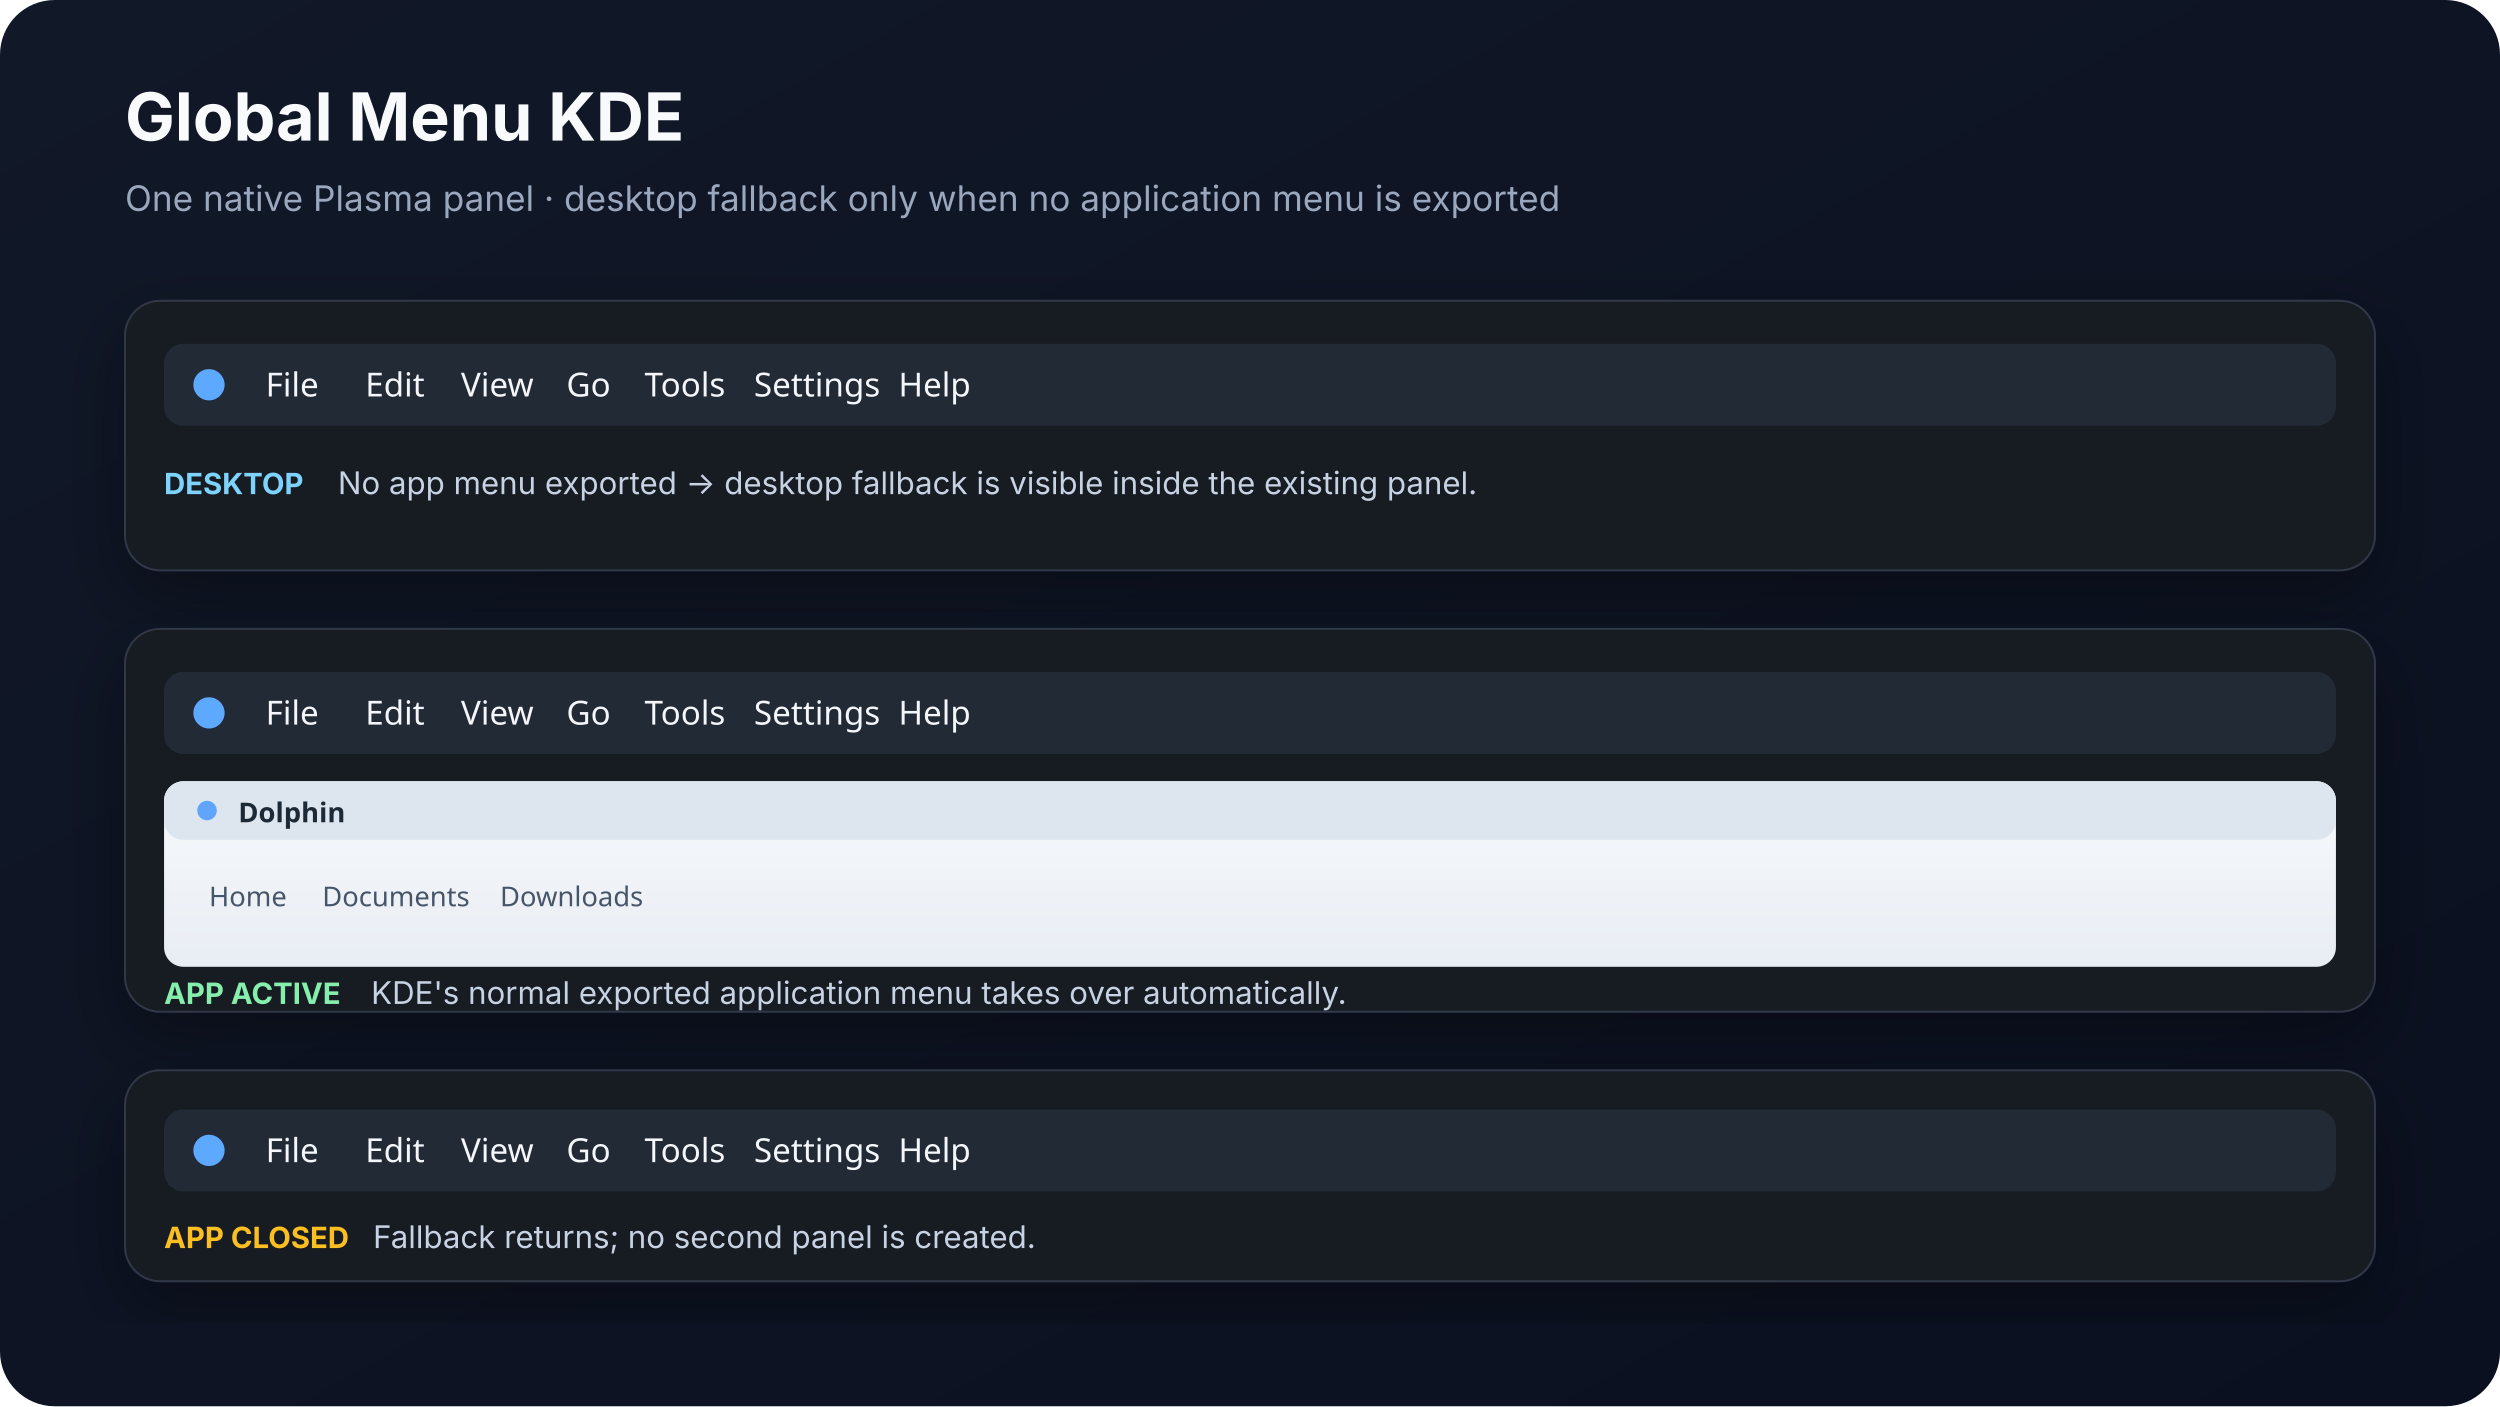
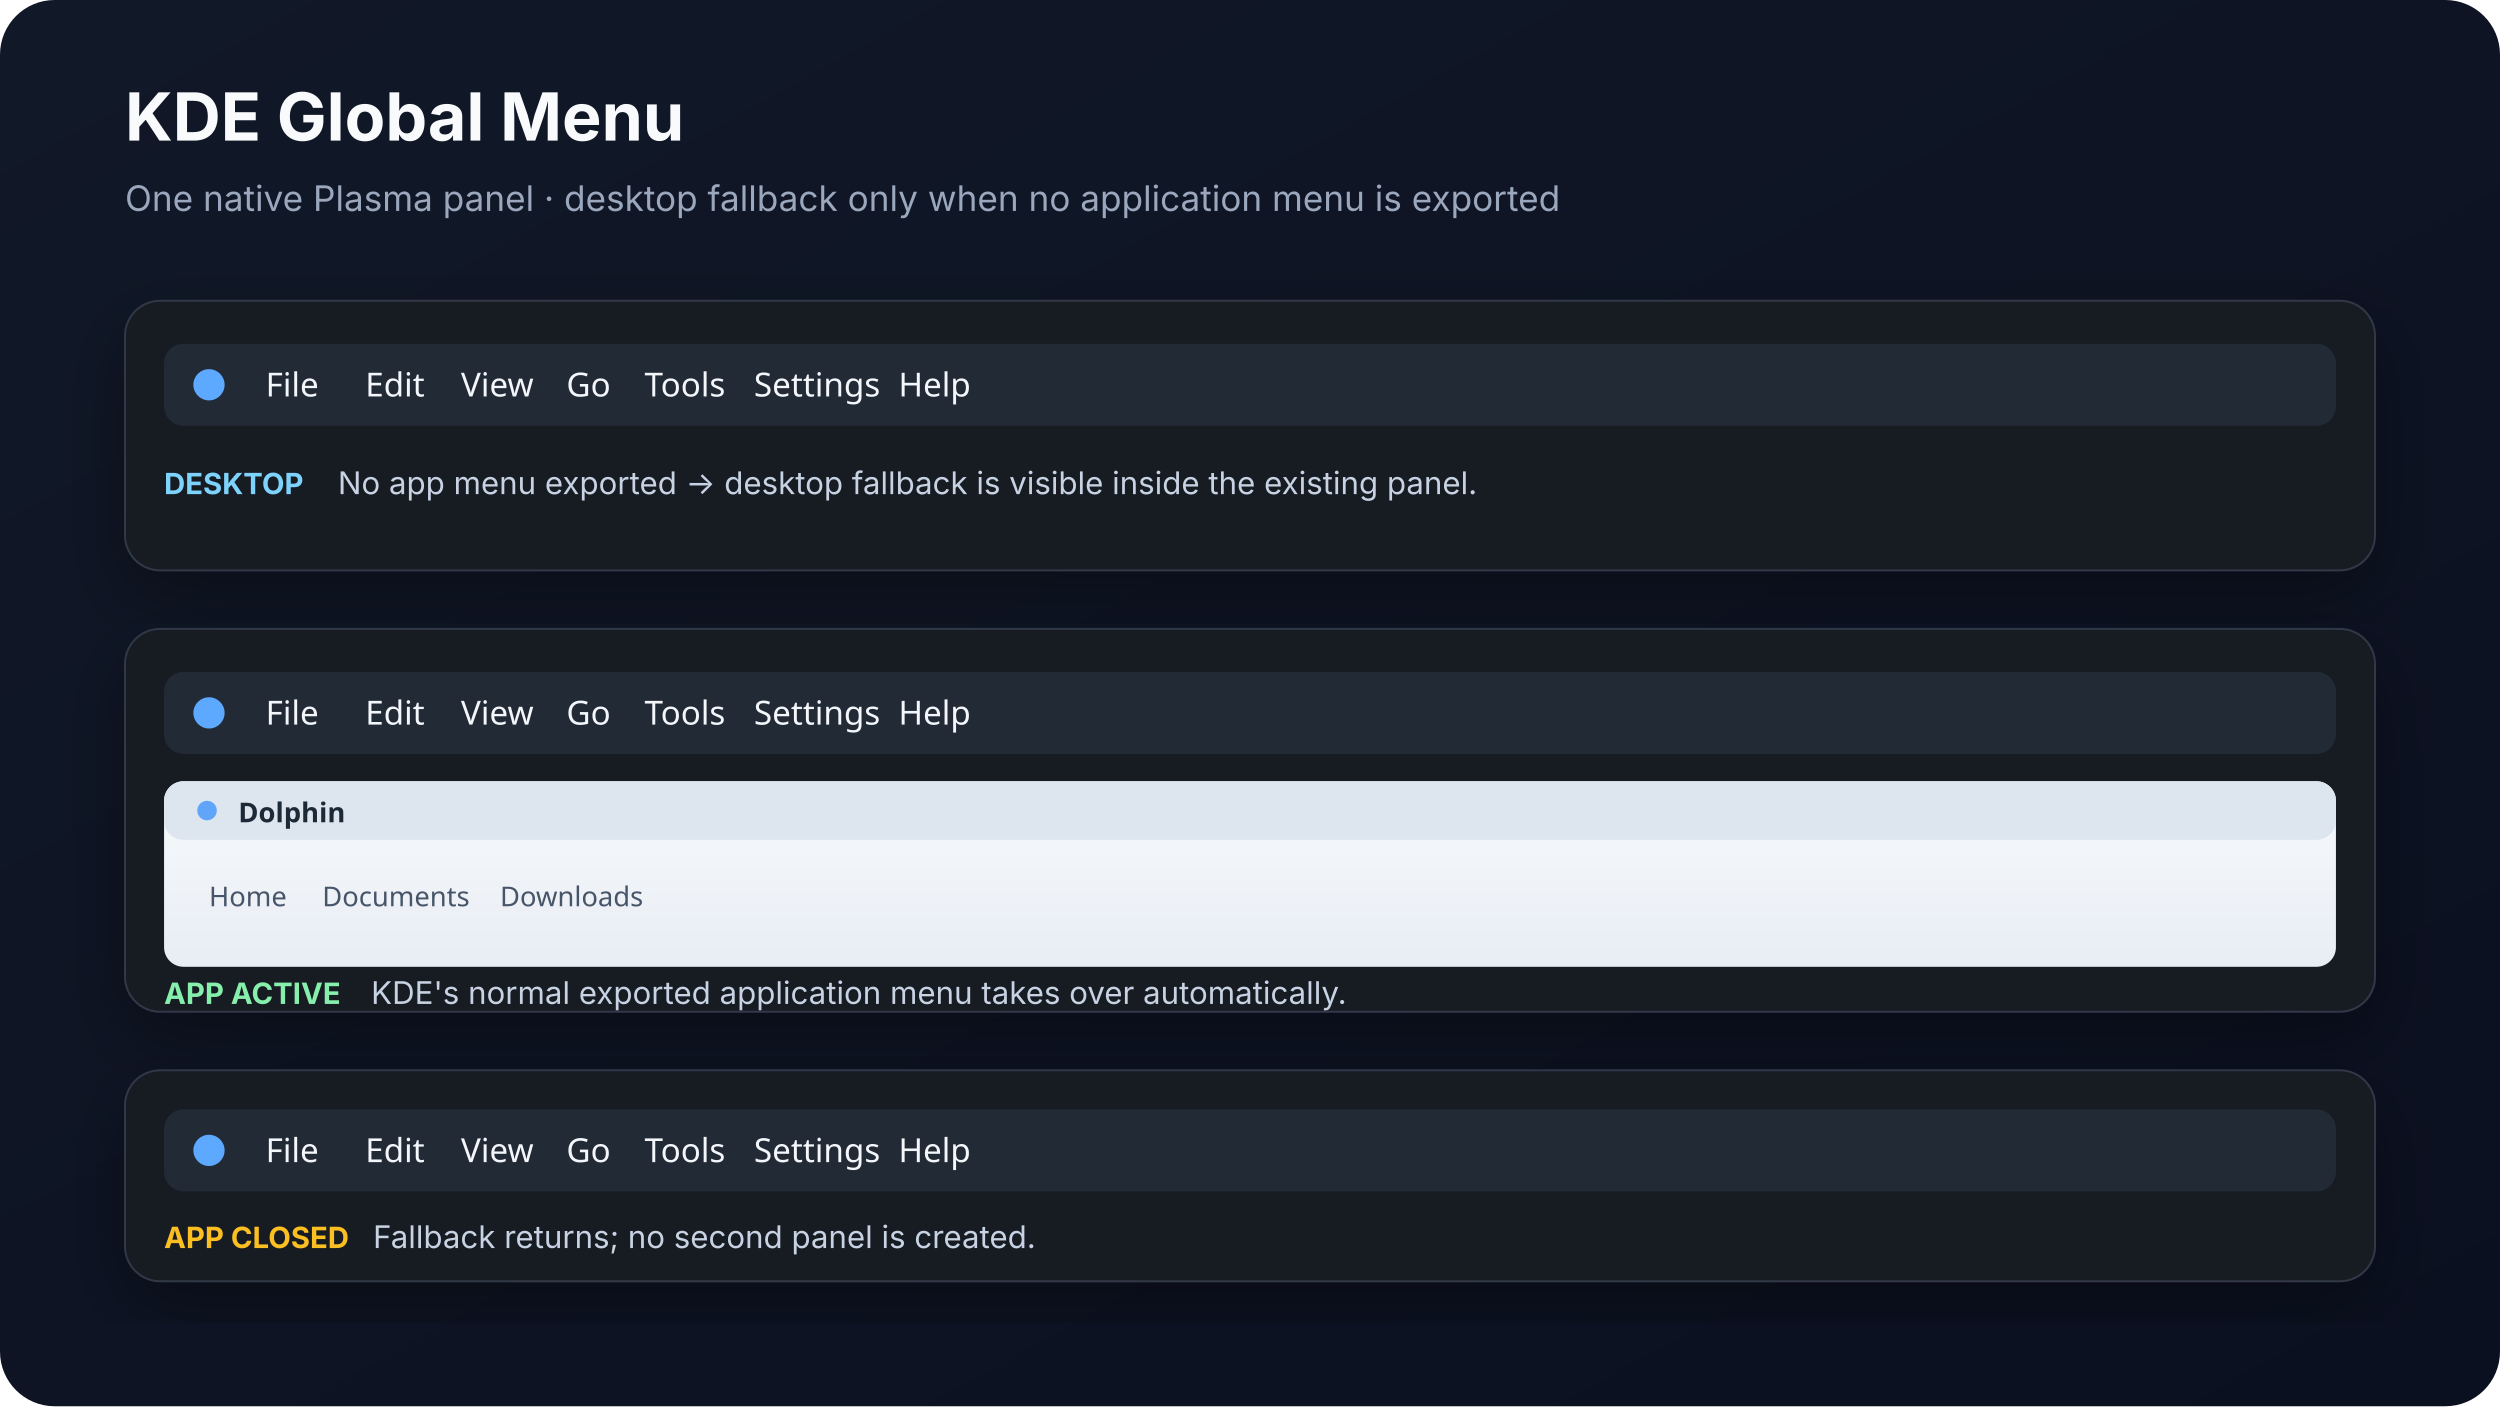
<svg xmlns="http://www.w3.org/2000/svg" width="1280" height="720" viewBox="0 0 1280 720" role="img" aria-labelledby="title desc">
  <defs>
    <linearGradient id="bg" x1="0" y1="0" x2="1" y2="1">
      <stop offset="0" stop-color="#111827" />
      <stop offset="1" stop-color="#0b1020" />
    </linearGradient>
    <linearGradient id="window" x1="0" y1="0" x2="0" y2="1">
      <stop offset="0" stop-color="#f8fafc" />
      <stop offset="1" stop-color="#e8edf4" />
    </linearGradient>
    <filter id="shadow" x="-20%" y="-20%" width="140%" height="140%">
      <feDropShadow dx="0" dy="14" stdDeviation="18" flood-color="#000" flood-opacity="0.35" />
    </filter>
  </defs>
  <rect width="1280" height="720" rx="28" fill="url(#bg)" />
-   <text x="64" y="72" fill="#f8fafc" font-family="Inter, Noto Sans, sans-serif" font-size="34" font-weight="700">Global Menu KDE</text>
+   <text x="64" y="72" fill="#f8fafc" font-family="Inter, Noto Sans, sans-serif" font-size="34" font-weight="700">KDE Global Menu</text>
  <text x="64" y="108" fill="#9aa7bd" font-family="Inter, Noto Sans, sans-serif" font-size="18">One native Plasma panel · desktop fallback only when no application menu is exported</text>
  <g transform="translate(64 154)" filter="url(#shadow)">
    <rect width="1152" height="138" rx="18" fill="#171b24" stroke="#303846" />
    <rect x="20" y="22" width="1112" height="42" rx="10" fill="#242a35" />
    <circle cx="43" cy="43" r="8" fill="#5da9ff" />
    <g fill="#f3f6fb" font-family="Noto Sans, sans-serif" font-size="17">
      <text x="72" y="49">File</text>
      <text x="123" y="49">Edit</text>
      <text x="172" y="49">View</text>
      <text x="226" y="49">Go</text>
      <text x="266" y="49">Tools</text>
      <text x="322" y="49">Settings</text>
      <text x="396" y="49">Help</text>
    </g>
    <text x="20" y="99" fill="#7dd3fc" font-family="Inter, Noto Sans, sans-serif" font-size="15" font-weight="700">DESKTOP</text>
    <text x="109" y="99" fill="#c7d2e2" font-family="Inter, Noto Sans, sans-serif" font-size="16">No app menu exported → desktop fallback is visible inside the existing panel.</text>
  </g>
  <g transform="translate(64 322)" filter="url(#shadow)">
    <rect width="1152" height="196" rx="18" fill="#171b24" stroke="#303846" />
    <rect x="20" y="22" width="1112" height="42" rx="10" fill="#242a35" />
    <circle cx="43" cy="43" r="8" fill="#5da9ff" />
    <g fill="#f3f6fb" font-family="Noto Sans, sans-serif" font-size="17">
      <text x="72" y="49">File</text>
      <text x="123" y="49">Edit</text>
      <text x="172" y="49">View</text>
      <text x="226" y="49">Go</text>
      <text x="266" y="49">Tools</text>
      <text x="322" y="49">Settings</text>
      <text x="396" y="49">Help</text>
    </g>
    <rect x="20" y="78" width="1112" height="95" rx="10" fill="url(#window)" />
    <rect x="20" y="78" width="1112" height="30" rx="10" fill="#dde5ef" />
    <circle cx="42" cy="93" r="5" fill="#60a5fa" />
    <text x="58" y="99" fill="#1f2937" font-family="Noto Sans, sans-serif" font-size="14" font-weight="700">Dolphin</text>
    <text x="43" y="142" fill="#475569" font-family="Noto Sans, sans-serif" font-size="14">Home</text>
    <text x="101" y="142" fill="#475569" font-family="Noto Sans, sans-serif" font-size="14">Documents</text>
    <text x="192" y="142" fill="#475569" font-family="Noto Sans, sans-serif" font-size="14">Downloads</text>
    <text x="20" y="192" fill="#86efac" font-family="Inter, Noto Sans, sans-serif" font-size="15" font-weight="700">APP ACTIVE</text>
    <text x="126" y="192" fill="#c7d2e2" font-family="Inter, Noto Sans, sans-serif" font-size="16">KDE's normal exported application menu takes over automatically.</text>
  </g>
  <g transform="translate(64 548)" filter="url(#shadow)">
    <rect width="1152" height="108" rx="18" fill="#171b24" stroke="#303846" />
    <rect x="20" y="20" width="1112" height="42" rx="10" fill="#242a35" />
    <circle cx="43" cy="41" r="8" fill="#5da9ff" />
    <g fill="#f3f6fb" font-family="Noto Sans, sans-serif" font-size="17">
      <text x="72" y="47">File</text>
      <text x="123" y="47">Edit</text>
      <text x="172" y="47">View</text>
      <text x="226" y="47">Go</text>
      <text x="266" y="47">Tools</text>
      <text x="322" y="47">Settings</text>
      <text x="396" y="47">Help</text>
    </g>
    <text x="20" y="91" fill="#fbbf24" font-family="Inter, Noto Sans, sans-serif" font-size="15" font-weight="700">APP CLOSED</text>
    <text x="127" y="91" fill="#c7d2e2" font-family="Inter, Noto Sans, sans-serif" font-size="16">Fallback returns; no second panel is created.</text>
  </g>
</svg>
